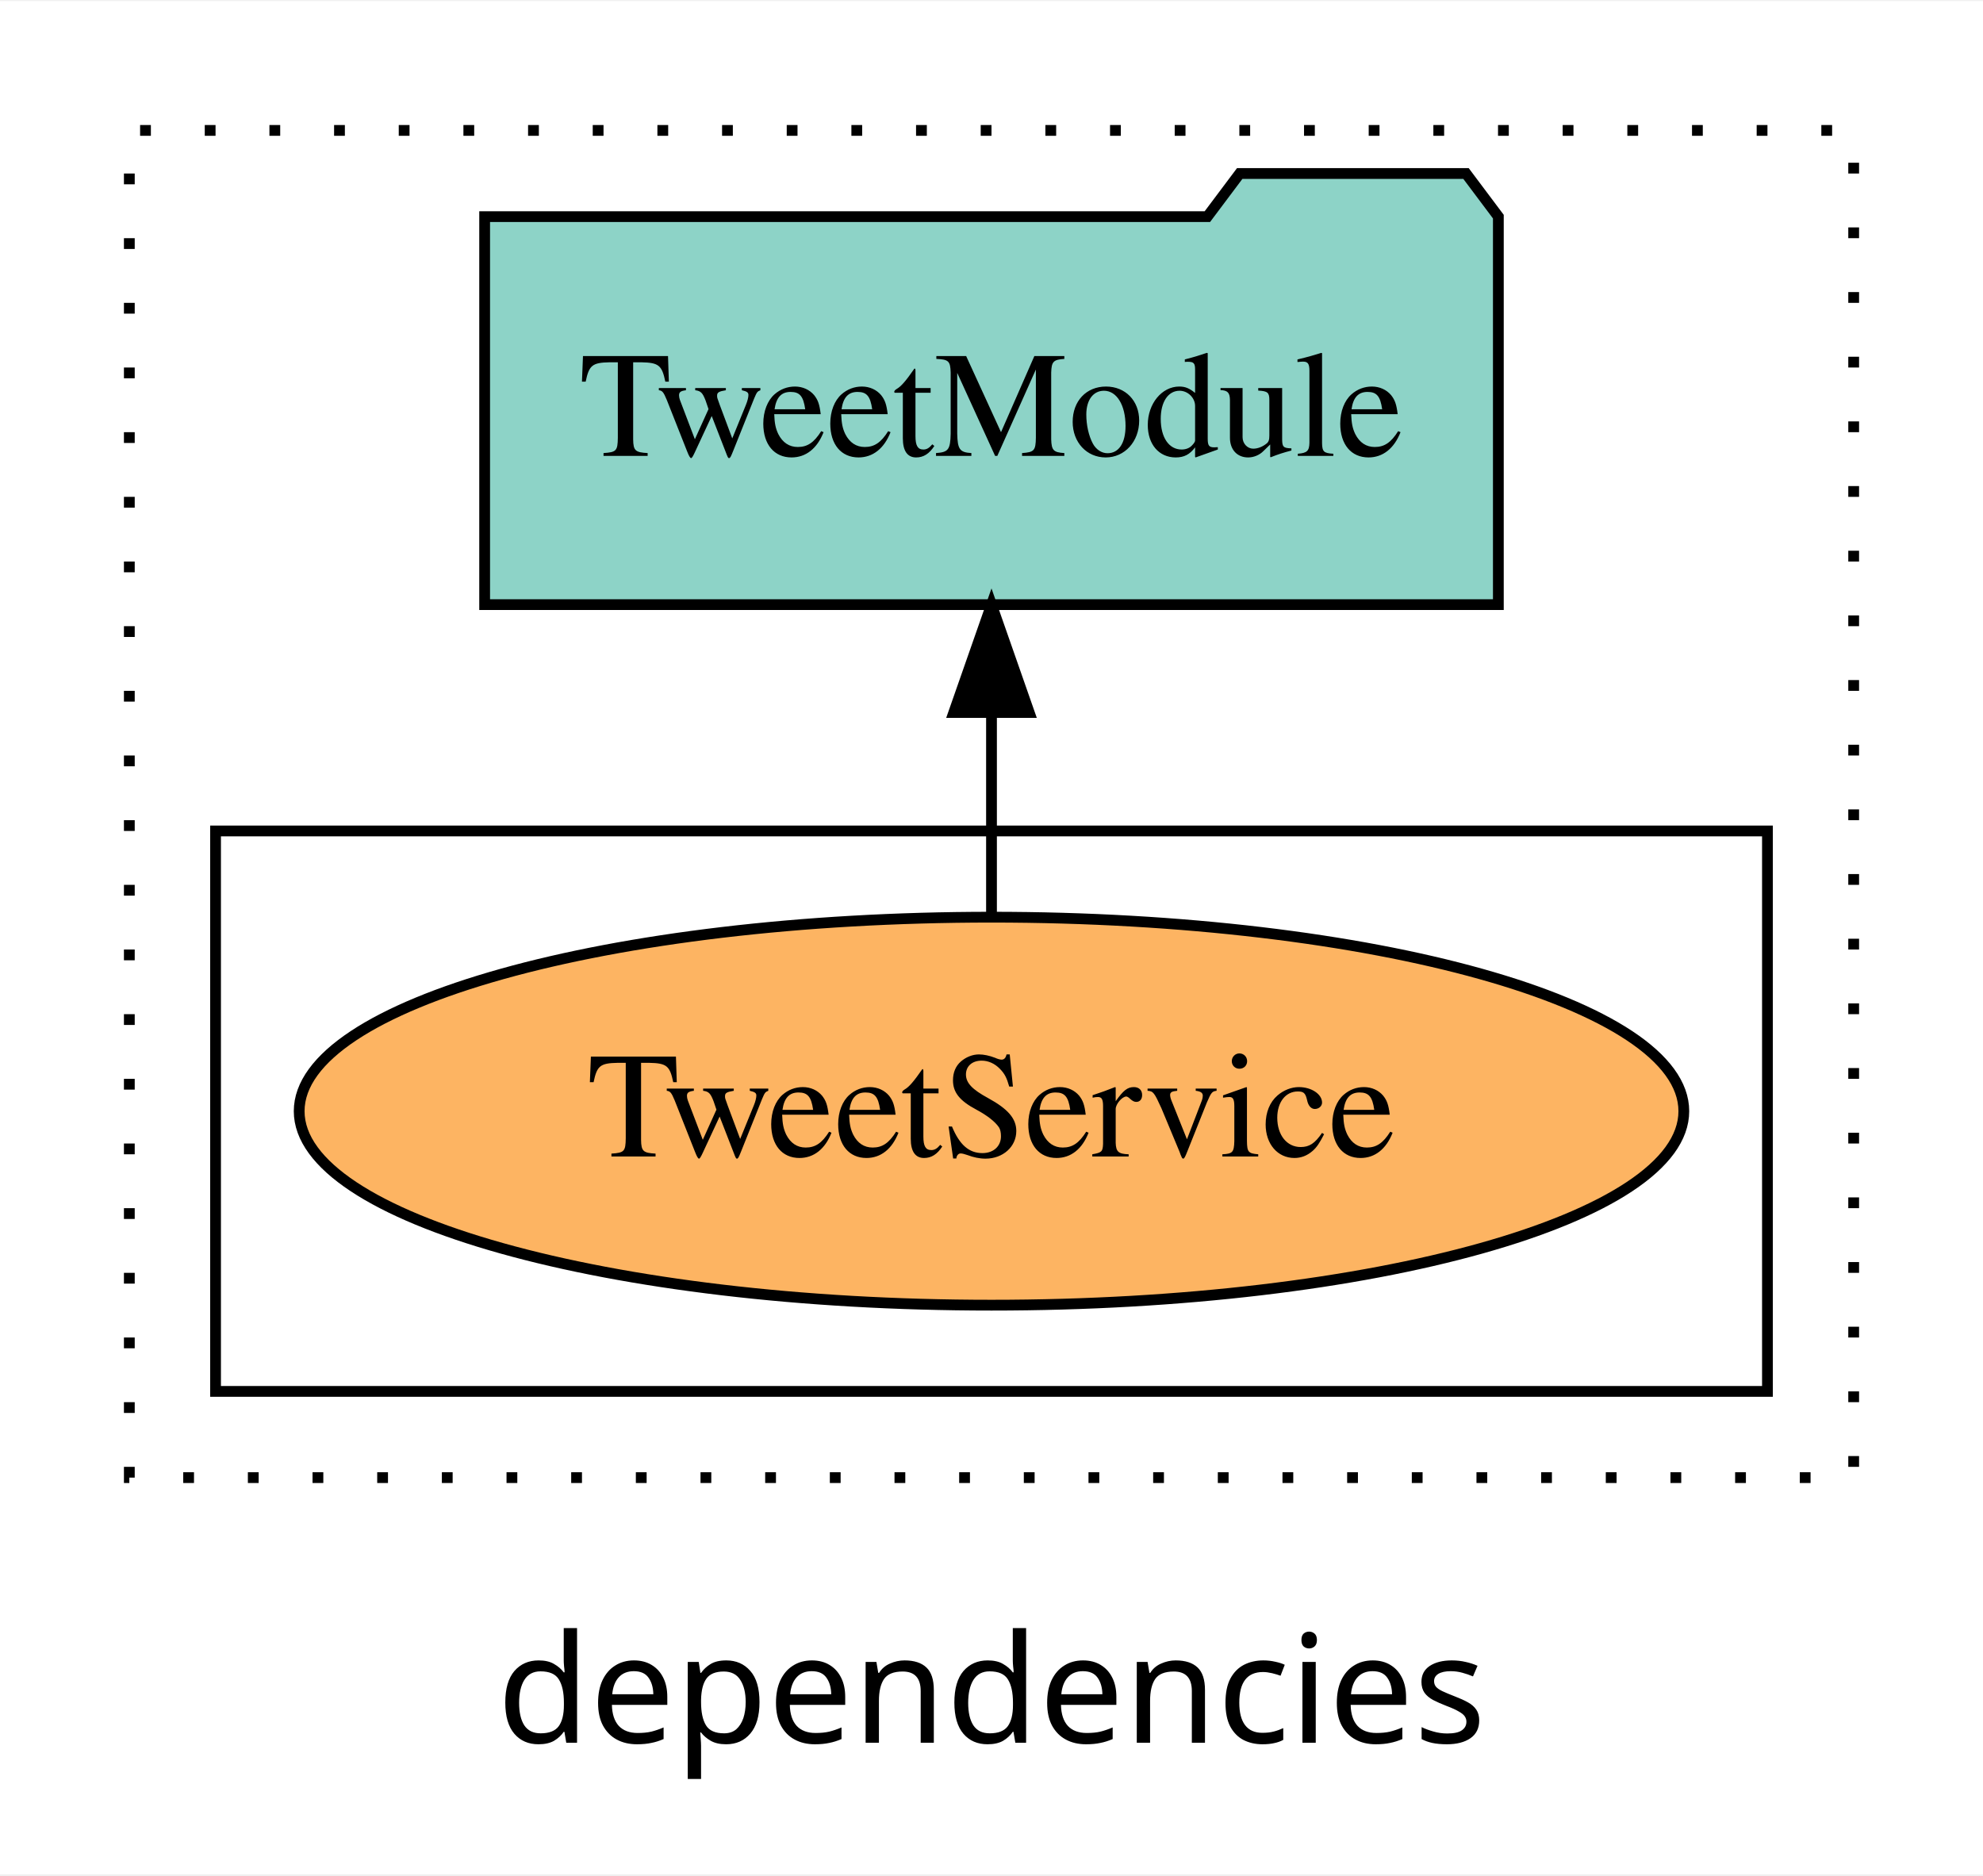
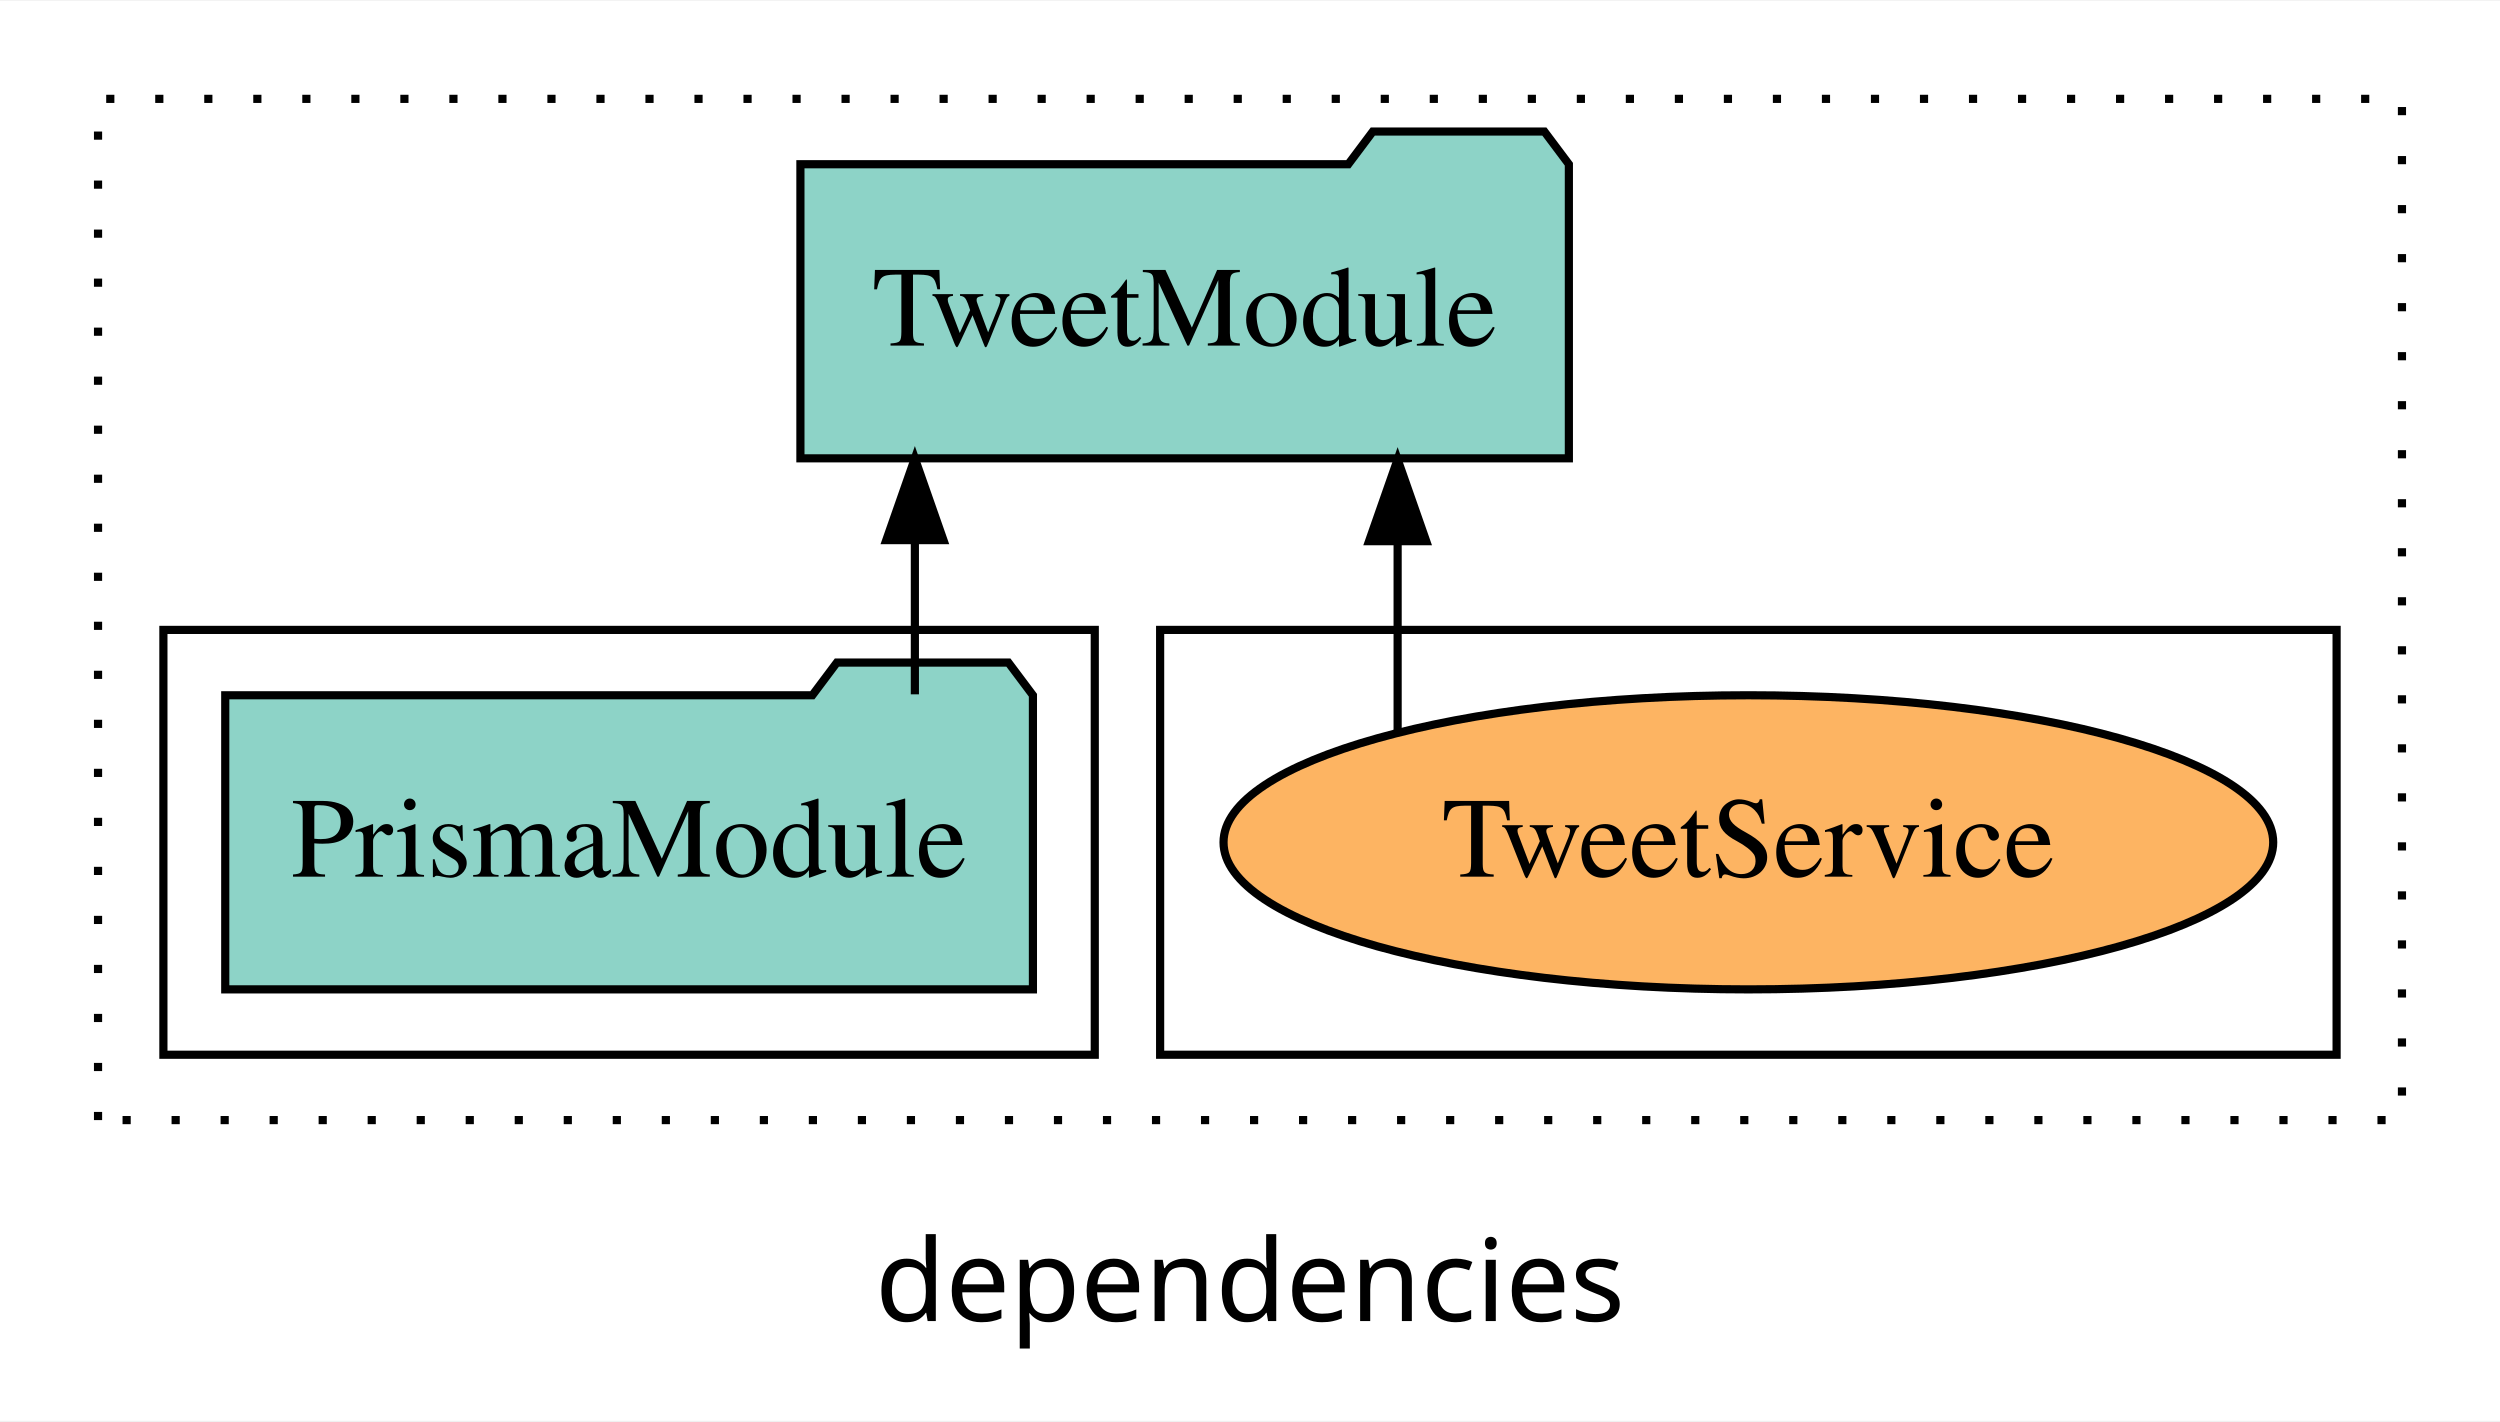
- <svg xmlns="http://www.w3.org/2000/svg" width="184pt" height="174pt" viewBox="0.00 0.00 184.00 173.80">
+ <svg xmlns="http://www.w3.org/2000/svg" width="306pt" height="174pt" viewBox="0.00 0.00 306.00 173.80">
  <g id="graph0" class="graph" transform="scale(1 1) rotate(0) translate(4 169.8)">
-     <polygon fill="white" stroke="transparent" points="-4,4 -4,-169.8 180,-169.8 180,4 -4,4" />
-     <text text-anchor="middle" x="88" y="-8.2" font-family="sans-serif" font-size="14.00">dependencies</text>
+     <polygon fill="white" stroke="transparent" points="-4,4 -4,-169.8 302,-169.8 302,4 -4,4" />
+     <text text-anchor="middle" x="149" y="-8.2" font-family="sans-serif" font-size="14.00">dependencies</text>
    <g id="clust1" class="cluster">
-       <polygon fill="none" stroke="black" stroke-dasharray="1,5" points="8,-32.8 8,-157.8 168,-157.8 168,-32.8 8,-32.8" />
+       <polygon fill="none" stroke="black" stroke-dasharray="1,5" points="8,-32.8 8,-157.8 290,-157.8 290,-32.8 8,-32.8" />
    </g>
    <g id="clust6" class="cluster">
-       <polygon fill="none" stroke="black" points="16,-40.8 16,-92.8 160,-92.8 160,-40.8 16,-40.8" />
+       <polygon fill="none" stroke="black" points="138,-40.8 138,-92.8 282,-92.8 282,-40.8 138,-40.8" />
+     </g>
+     <g id="clust3" class="cluster">
+       <polygon fill="none" stroke="black" points="16,-40.8 16,-92.8 130,-92.8 130,-40.8 16,-40.8" />
    </g>
    <g id="node1" class="node">
-       <ellipse fill="#fdb462" stroke="black" cx="88" cy="-66.8" rx="64.24" ry="18" />
-       <text text-anchor="middle" x="88" y="-62.6" font-family="Times,serif" font-size="14.00">TweetService</text>
+       <polygon fill="#8dd3c7" stroke="black" points="122.43,-84.8 119.43,-88.8 98.43,-88.8 95.43,-84.8 23.57,-84.8 23.57,-48.8 122.43,-48.8 122.43,-84.8" />
+       <text text-anchor="middle" x="73" y="-62.6" font-family="Times,serif" font-size="14.00">PrismaModule</text>
    </g>
    <g id="node2" class="node">
-       <polygon fill="#8dd3c7" stroke="black" points="135.03,-149.8 132.03,-153.8 111.03,-153.8 108.03,-149.8 40.97,-149.8 40.97,-113.8 135.03,-113.8 135.03,-149.8" />
-       <text text-anchor="middle" x="88" y="-127.6" font-family="Times,serif" font-size="14.00">TweetModule</text>
+       <polygon fill="#8dd3c7" stroke="black" points="188.03,-149.8 185.03,-153.8 164.03,-153.8 161.03,-149.8 93.97,-149.8 93.97,-113.8 188.03,-113.8 188.03,-149.8" />
+       <text text-anchor="middle" x="141" y="-127.6" font-family="Times,serif" font-size="14.00">TweetModule</text>
    </g>
    <g id="edge1" class="edge">
-       <path fill="none" stroke="black" d="M88,-84.91C88,-84.91 88,-103.79 88,-103.79" />
-       <polygon fill="black" stroke="black" points="84.5,-103.79 88,-113.79 91.5,-103.79 84.5,-103.79" />
+       <path fill="none" stroke="black" d="M107.98,-84.91C107.98,-84.91 107.98,-103.79 107.98,-103.79" />
+       <polygon fill="black" stroke="black" points="104.48,-103.79 107.98,-113.79 111.48,-103.79 104.48,-103.79" />
+     </g>
+     <g id="node3" class="node">
+       <ellipse fill="#fdb462" stroke="black" cx="210" cy="-66.8" rx="64.24" ry="18" />
+       <text text-anchor="middle" x="210" y="-62.6" font-family="Times,serif" font-size="14.00">TweetService</text>
+     </g>
+     <g id="edge2" class="edge">
+       <path fill="none" stroke="black" d="M167.07,-80.27C167.07,-80.27 167.07,-103.66 167.07,-103.66" />
+       <polygon fill="black" stroke="black" points="163.57,-103.66 167.07,-113.66 170.57,-103.66 163.57,-103.66" />
    </g>
  </g>
</svg>
